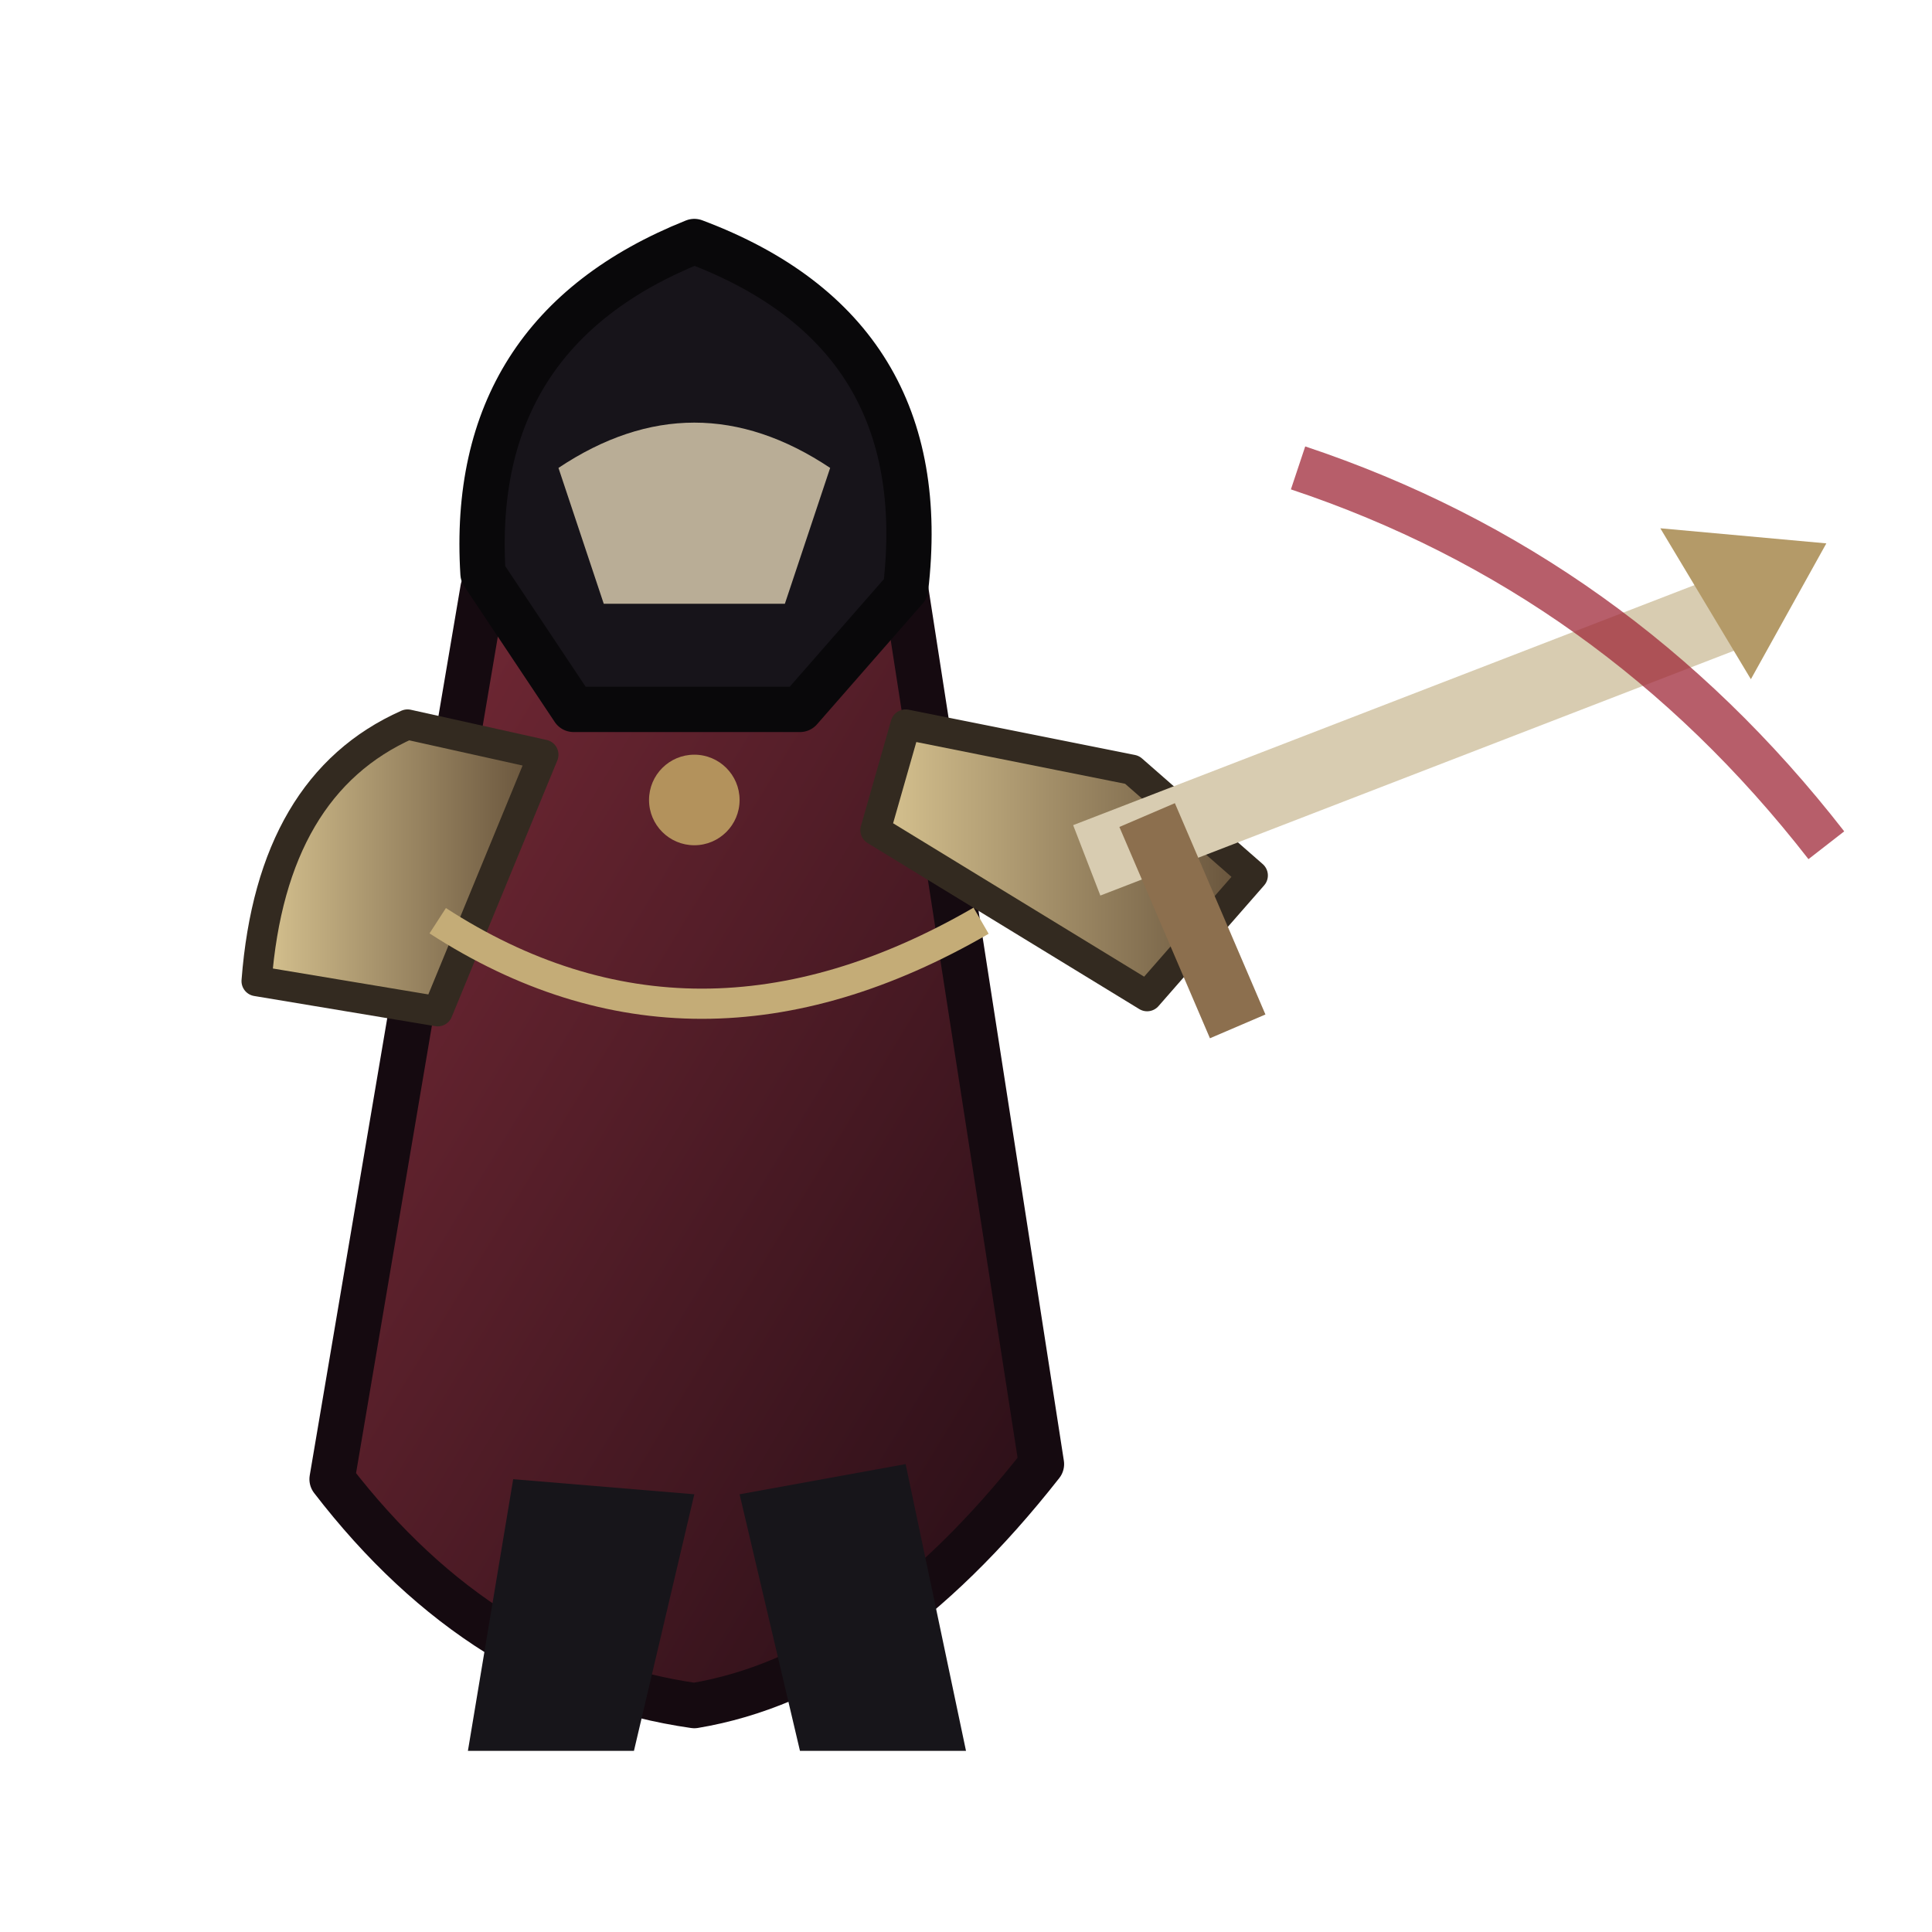
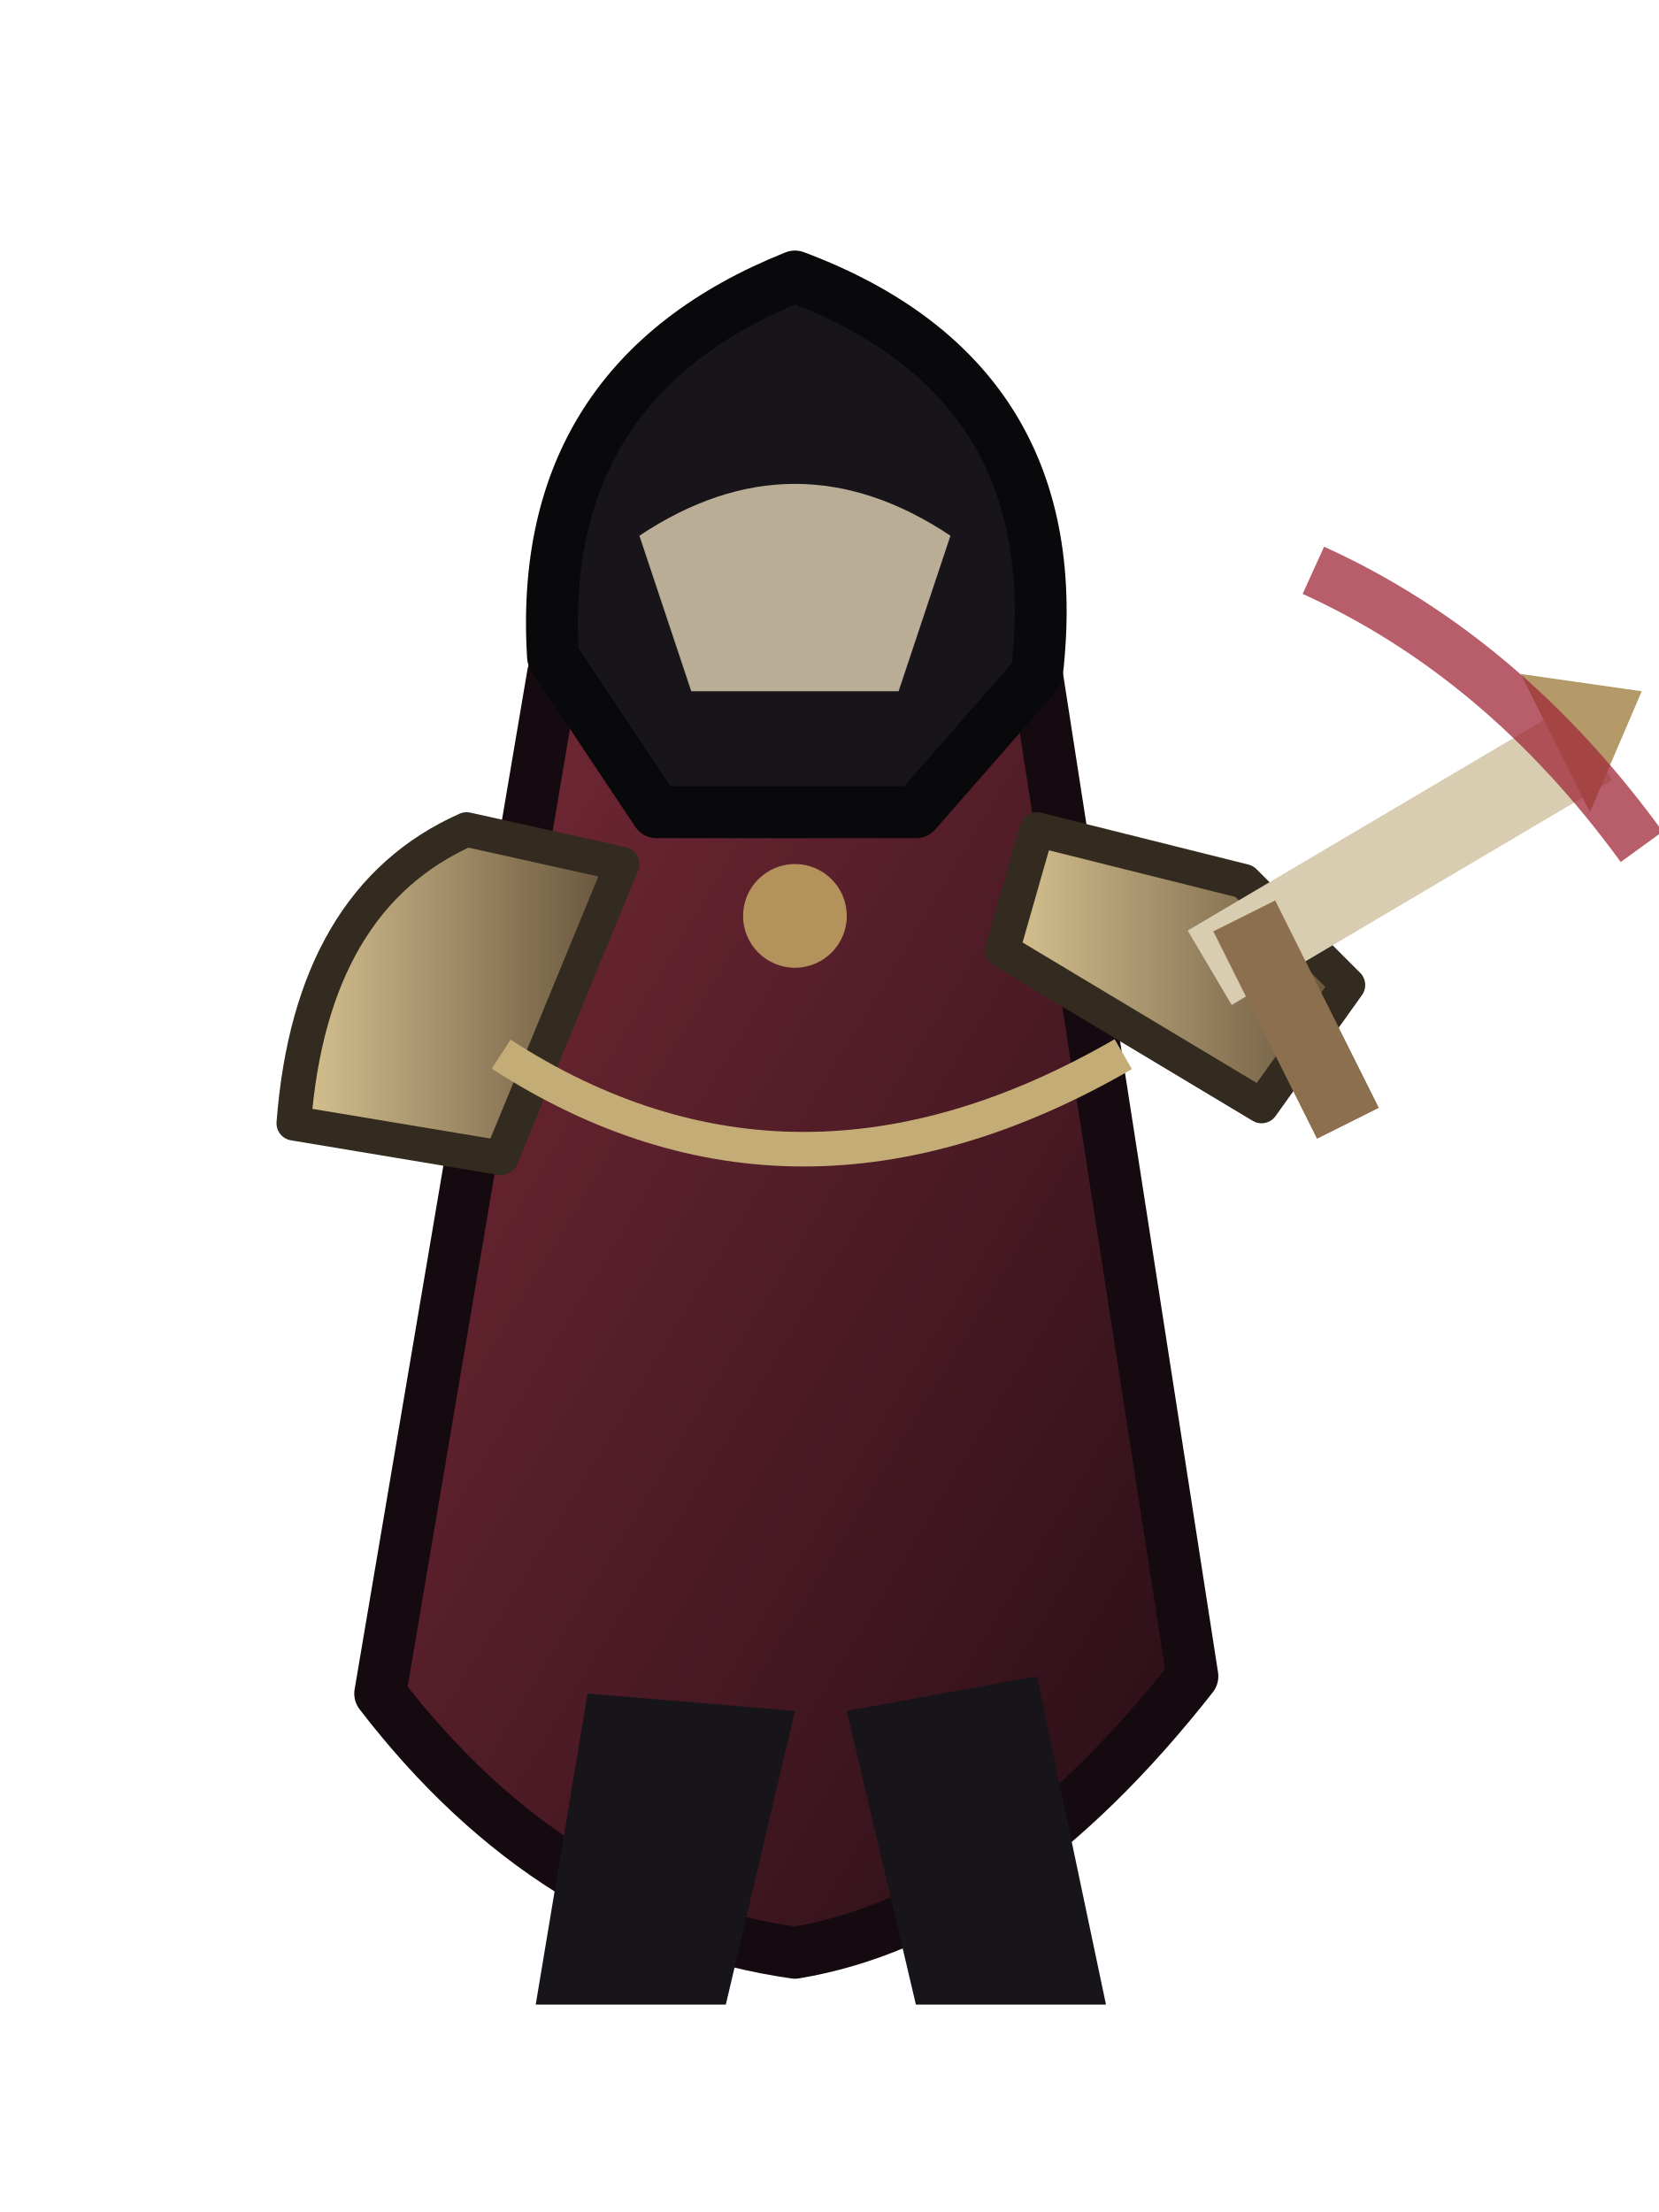
- <svg xmlns="http://www.w3.org/2000/svg" width="128" height="128" viewBox="0 0 128 128">
+ <svg xmlns="http://www.w3.org/2000/svg" width="96" height="128" viewBox="0 0 96 128">
  <defs>
    <linearGradient id="c" x1="0" y1="0" x2="1" y2="1">
      <stop stop-color="#7a2b38" />
      <stop offset="1" stop-color="#250d15" />
    </linearGradient>
    <linearGradient id="m">
      <stop stop-color="#d8c491" />
      <stop offset="1" stop-color="#645039" />
    </linearGradient>
  </defs>
  <g stroke-linejoin="round">
    <path d="M32 39 Q46 30 60 39 L69 97 Q58 111 46 113 Q32 111 22 98 Z" fill="url(#c)" stroke="#150a10" stroke-width="3" />
    <path d="M32 38 Q31 22 46 16 Q62 22 60 39 L53 47 H38 Z" fill="#17141a" stroke="#09080a" stroke-width="3" />
    <path d="M37 31 Q46 25 55 31 L52 40 H40 Z" fill="#b9ad96" />
    <path d="M27 48 Q18 52 17 65 L29 67 L36 50 Z" fill="url(#m)" stroke="#332a20" stroke-width="2" />
-     <path d="M60 48 L75 51 L83 58 L76 66 L58 55 Z" fill="url(#m)" stroke="#332a20" stroke-width="2" />
+     <path d="M60 48 L72 51 L78 57 L73 64 L58 55 Z" fill="url(#m)" stroke="#332a20" stroke-width="2" />
    <path d="M34 98 L31 116 L42 116 L46 99 Z" fill="#17151a" />
    <path d="M49 99 L53 116 L64 116 L60 97 Z" fill="#17151a" />
    <path d="M29 61 Q46 72 65 61" fill="none" stroke="#c4ac77" stroke-width="2" />
-     <path d="M72 57 L116 40" stroke="#d8ccb1" stroke-width="5" />
-     <path d="M110 35 L121 36 L116 45" fill="#b49a68" />
-     <path d="M76 54 L82 68" stroke="#8c6f4e" stroke-width="4" />
+     <path d="M70 56 L92 43" stroke="#d8ccb1" stroke-width="5" />
+     <path d="M88 39 L95 40 L92 47" fill="#b49a68" />
+     <path d="M72 53 L78 65" stroke="#8c6f4e" stroke-width="4" />
    <circle cx="46" cy="53" r="3" fill="#b3925c" />
-     <path d="M86 31 Q107 38 121 56" fill="none" stroke="#9f2838" stroke-width="3" opacity=".75" />
+     <path d="M76 33 Q87 38 95 49" fill="none" stroke="#9f2838" stroke-width="3" opacity=".75" />
  </g>
</svg>
